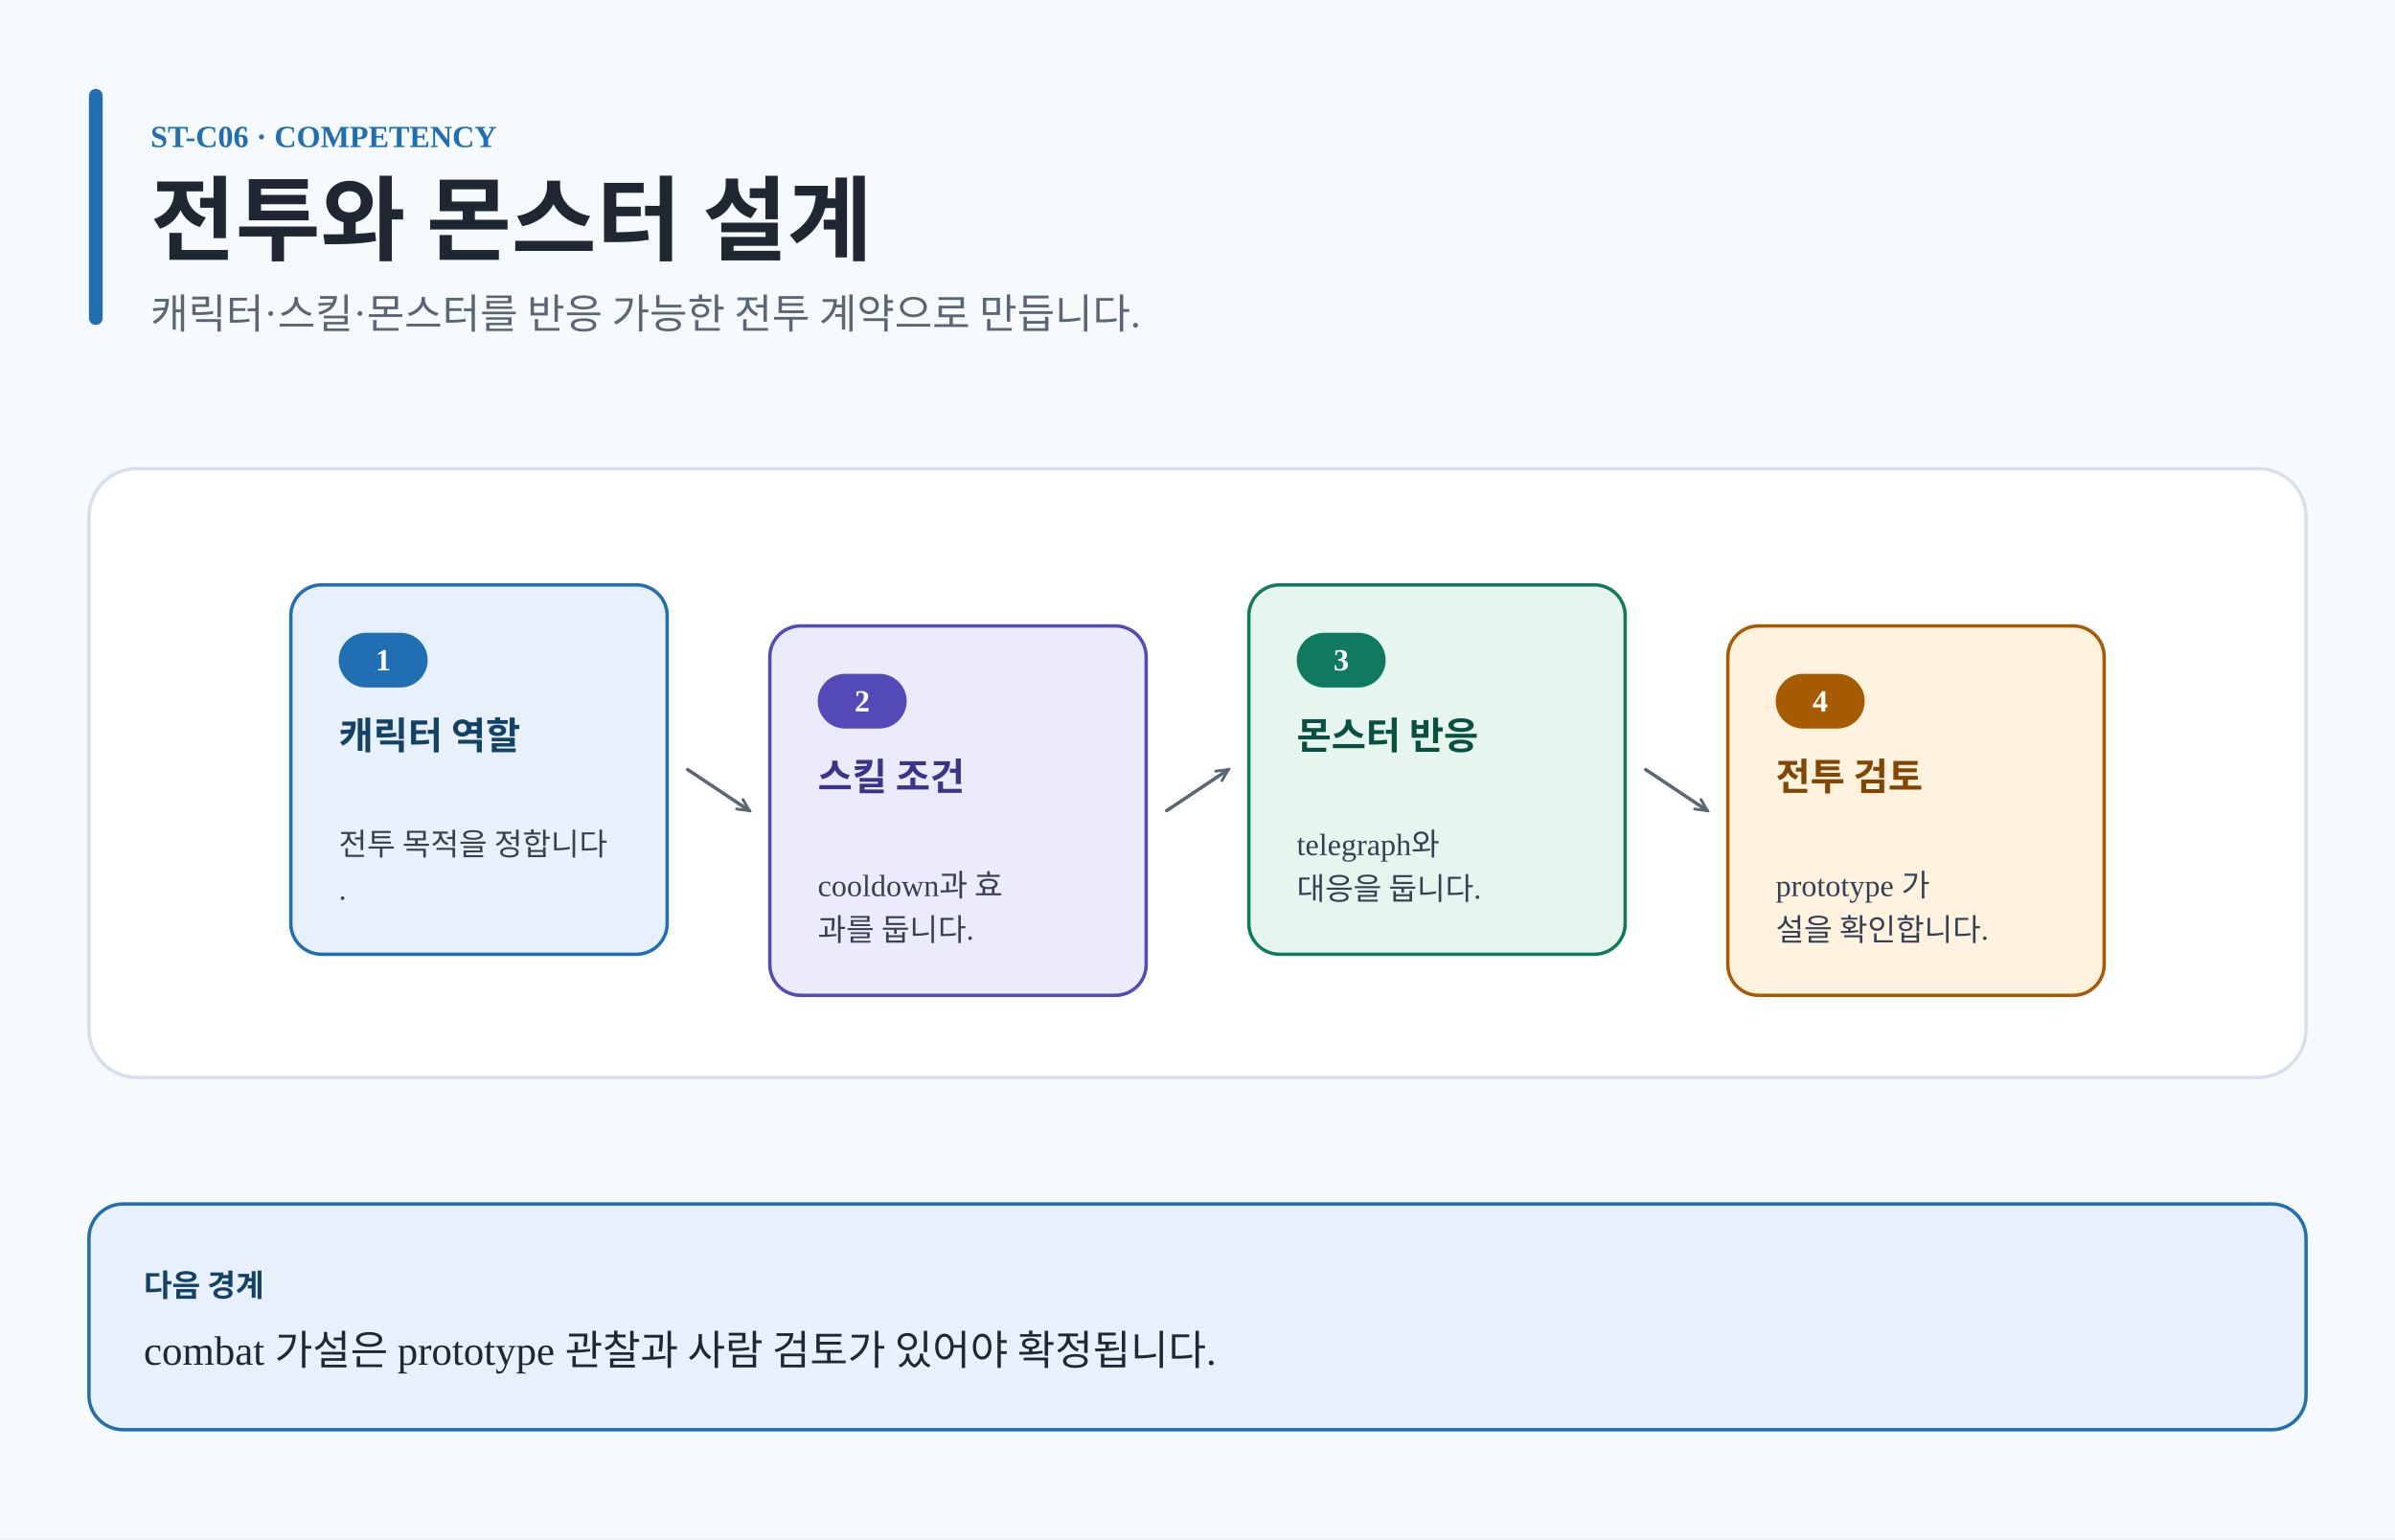
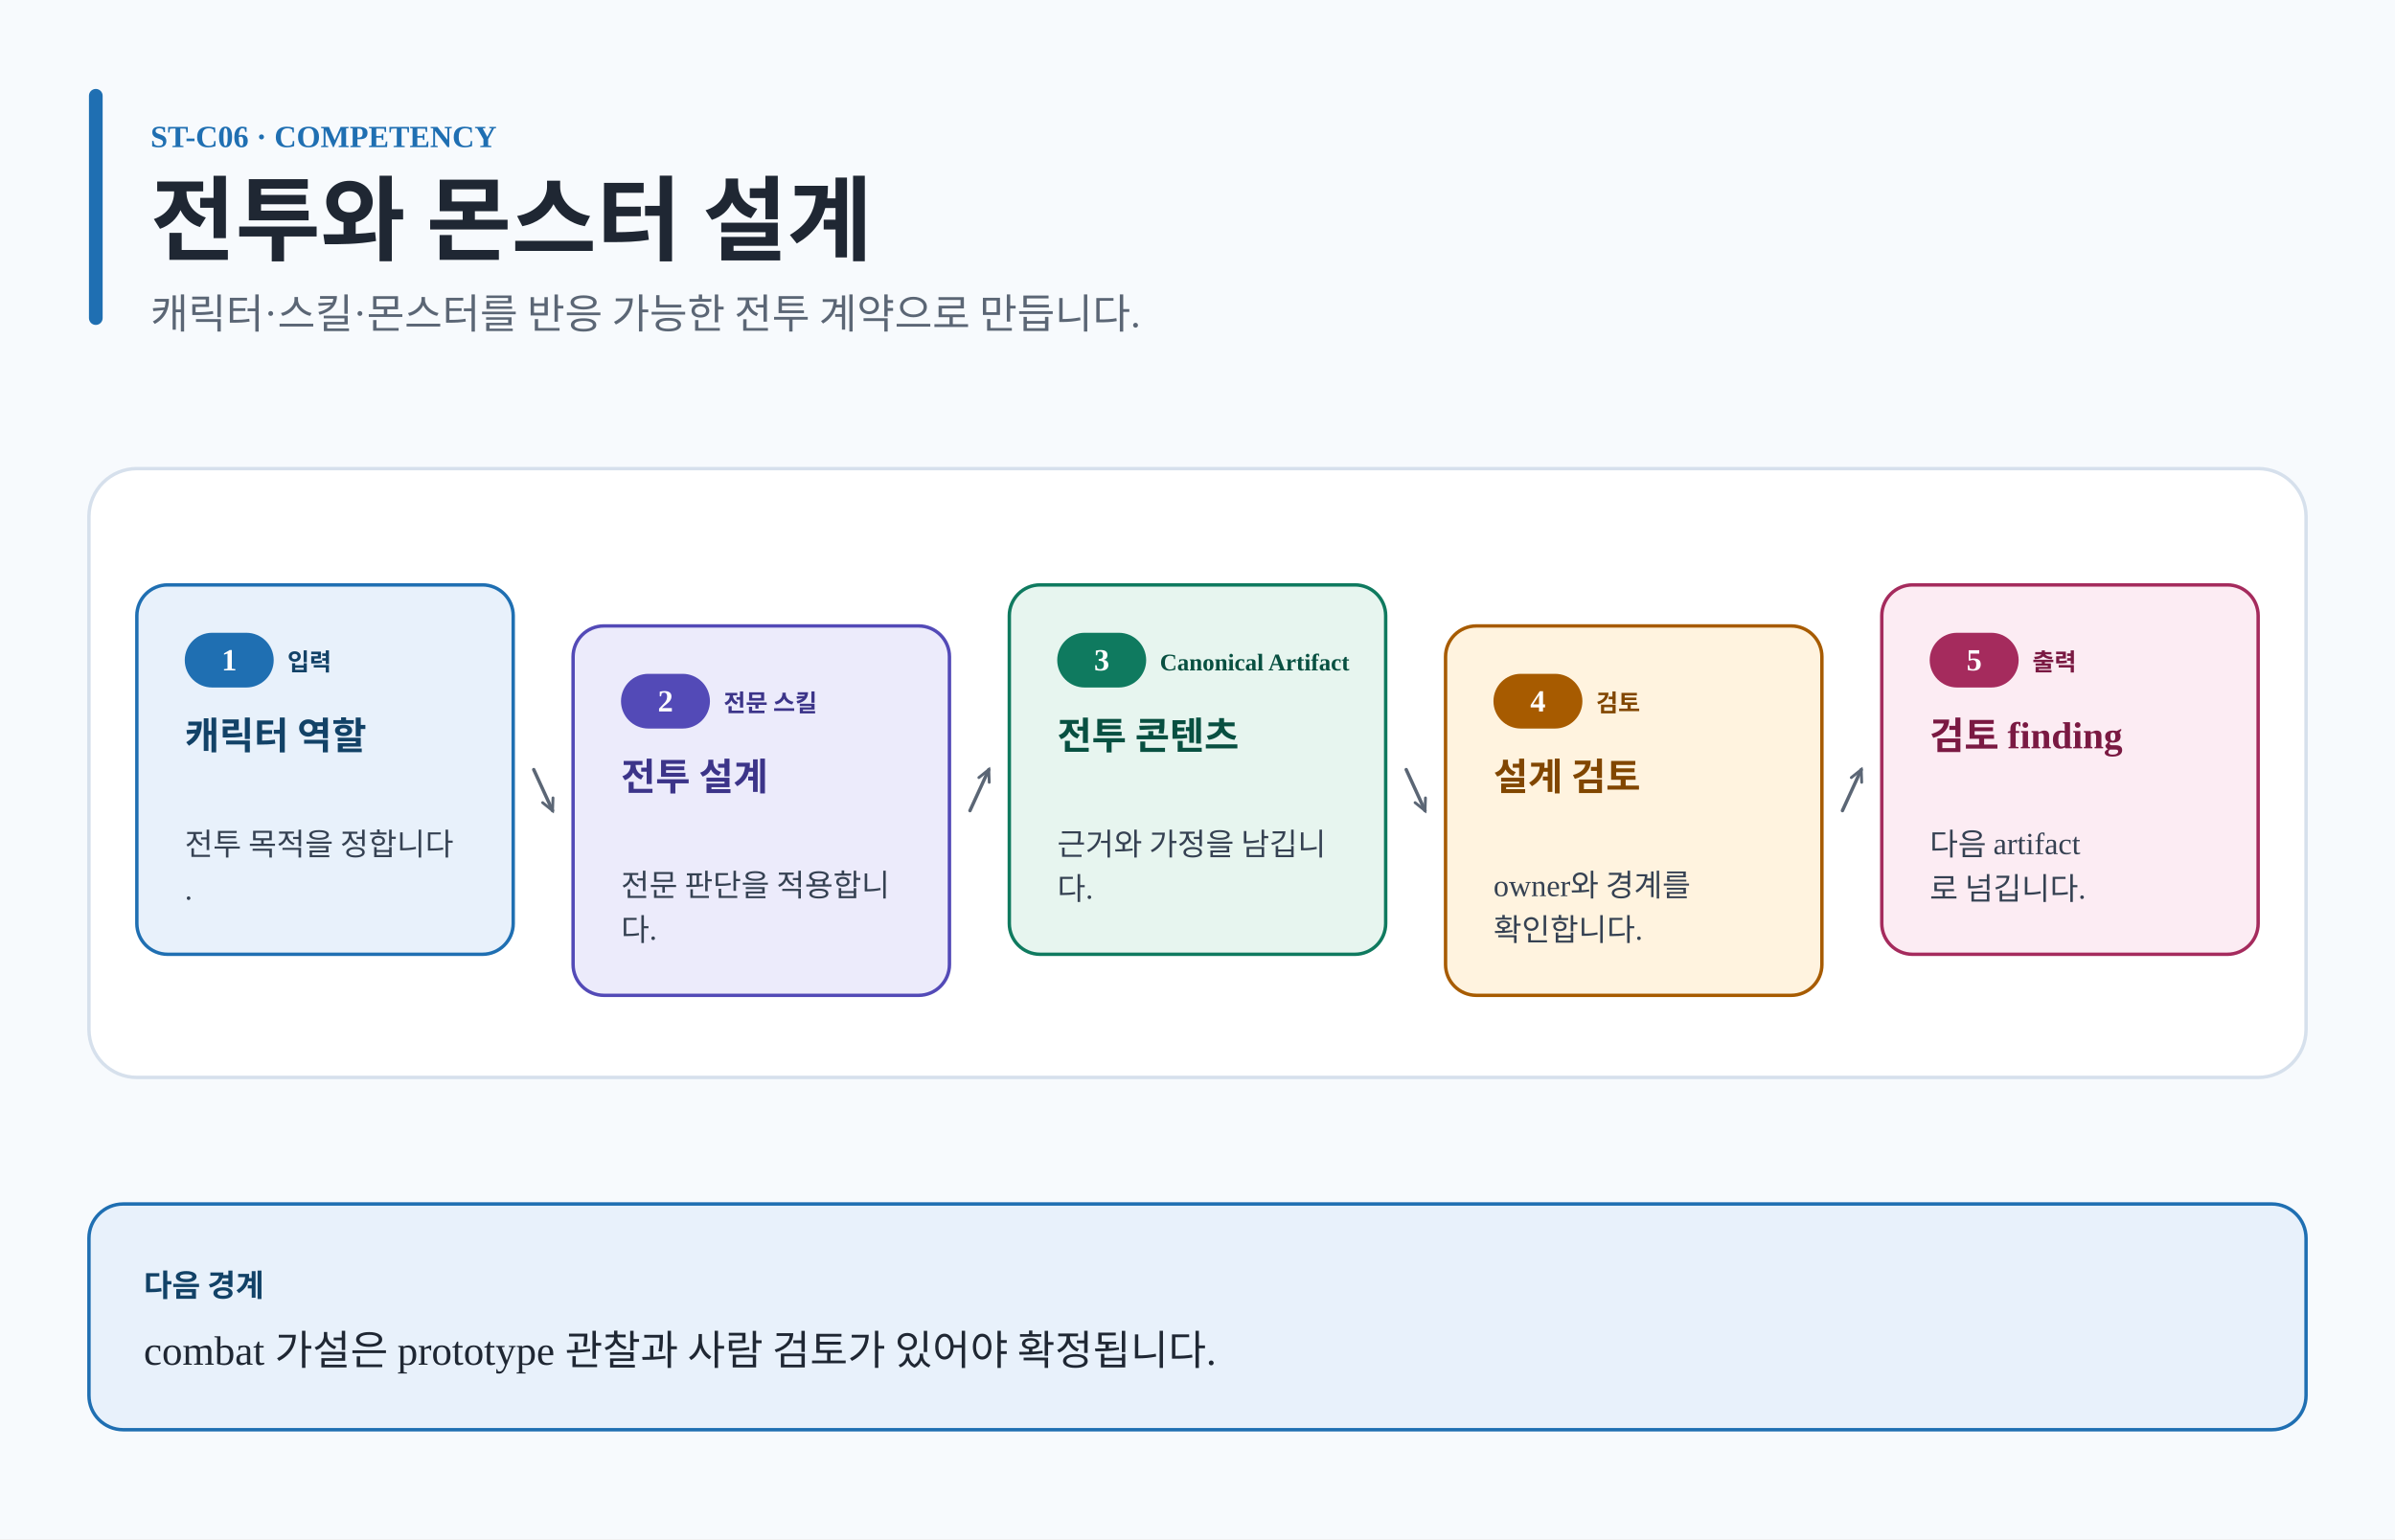
<svg xmlns="http://www.w3.org/2000/svg" viewBox="0 0 1400 900" width="1400" height="900" role="img" aria-label="캐릭터와 스킬 및 전투와 몬스터 설계의 흐름">
  <defs>
    <marker id="open-arrow" viewBox="0 0 12 12" refX="10" refY="6" markerWidth="10" markerHeight="10" markerUnits="userSpaceOnUse" orient="auto">
      <path d="M 2 2 L 10 6 L 2 10" fill="none" stroke="#5B6675" stroke-width="2" stroke-linecap="round" />
    </marker>
  </defs>
  <rect width="1400" height="900" fill="#F7FAFD" />
  <rect x="52" y="52" width="8" height="138" rx="4" fill="#1F6FB2" />
  <text x="88" y="86" fill="#1F6FB2" font-size="18" font-weight="700">ST-C06 · COMPETENCY</text>
  <text x="88" y="148" fill="#1F2733" font-size="54" font-weight="700">전투와 몬스터 설계</text>
  <text x="88" y="192" fill="#5B6675" font-size="24">캐릭터·스킬·몬스터를 반응 가능한 전투 계약으로 만듭니다.</text>
  <rect x="52" y="274" width="1296" height="356" rx="28" fill="#FFFFFF" stroke="#D6E0EC" stroke-width="2" />
-   <path d="M 402 450 L 438 474" fill="none" stroke="#5B6675" stroke-width="2" stroke-linecap="round" marker-end="url(#open-arrow)" />
-   <path d="M 682 474 L 718 450" fill="none" stroke="#5B6675" stroke-width="2" stroke-linecap="round" marker-end="url(#open-arrow)" />
-   <path d="M 962 450 L 998 474" fill="none" stroke="#5B6675" stroke-width="2" stroke-linecap="round" marker-end="url(#open-arrow)" />
+   <path d="M 312 450 L 323 474" fill="none" stroke="#5B6675" stroke-width="2" stroke-linecap="round" marker-end="url(#open-arrow)" />
+   <path d="M 567 474 L 578 450" fill="none" stroke="#5B6675" stroke-width="2" stroke-linecap="round" marker-end="url(#open-arrow)" />
+   <path d="M 822 450 L 833 474" fill="none" stroke="#5B6675" stroke-width="2" stroke-linecap="round" marker-end="url(#open-arrow)" />
+   <path d="M 1077 474 L 1088 450" fill="none" stroke="#5B6675" stroke-width="2" stroke-linecap="round" marker-end="url(#open-arrow)" />
  <g aria-label="읽기 순서 1: 캐릭터 역할">
-     <rect x="170" y="342" width="220" height="216" rx="18" fill="#E8F1FB" stroke="#1F6FB2" stroke-width="2" />
-     <rect x="198" y="370" width="52" height="32" rx="16" fill="#1F6FB2" />
-     <text x="224" y="392" text-anchor="middle" fill="#FFFFFF" font-size="18" font-weight="700">1</text>
-     <text x="198" y="438" fill="#124267" font-size="22" font-weight="700">캐릭터 역할</text>
-     <text x="198" y="500" fill="#354152" font-size="18" font-weight="400">전투 목적을 정합니다</text>
-     <text x="198" y="526" fill="#354152" font-size="18" font-weight="400">.</text>
+     <rect x="80" y="342" width="220" height="216" rx="18" fill="#E8F1FB" stroke="#1F6FB2" stroke-width="2" />
+     <rect x="108" y="370" width="52" height="32" rx="16" fill="#1F6FB2" />
+     <text x="134" y="392" text-anchor="middle" fill="#FFFFFF" font-size="18" font-weight="700">1</text>
+     <text x="168" y="392" fill="#124267" font-size="14" font-weight="700">입력</text>
+     <text x="108" y="438" fill="#124267" font-size="22" font-weight="700">캐릭터 역할</text>
+     <text x="108" y="500" fill="#354152" font-size="18" font-weight="400">전투 목적을 정합니다</text>
+     <text x="108" y="526" fill="#354152" font-size="18" font-weight="400">.</text>
  </g>
-   <g aria-label="읽기 순서 2: 스킬 조건">
-     <rect x="450" y="366" width="220" height="216" rx="18" fill="#ECEBFB" stroke="#534AB7" stroke-width="2" />
-     <rect x="478" y="394" width="52" height="32" rx="16" fill="#534AB7" />
-     <text x="504" y="416" text-anchor="middle" fill="#FFFFFF" font-size="18" font-weight="700">2</text>
-     <text x="478" y="462" fill="#3C3489" font-size="22" font-weight="700">스킬 조건</text>
-     <text x="478" y="524" fill="#354152" font-size="18" font-weight="400">cooldown과 효</text>
-     <text x="478" y="550" fill="#354152" font-size="18" font-weight="400">과를 둡니다.</text>
+   <g aria-label="읽기 순서 2: 전투 설계">
+     <rect x="335" y="366" width="220" height="216" rx="18" fill="#ECEBFB" stroke="#534AB7" stroke-width="2" />
+     <rect x="363" y="394" width="52" height="32" rx="16" fill="#534AB7" />
+     <text x="389" y="416" text-anchor="middle" fill="#FFFFFF" font-size="18" font-weight="700">2</text>
+     <text x="423" y="416" fill="#3C3489" font-size="14" font-weight="700">전문 스킬</text>
+     <text x="363" y="462" fill="#3C3489" font-size="22" font-weight="700">전투 설계</text>
+     <text x="363" y="524" fill="#354152" font-size="18" font-weight="400">전문 판단을 적용합니</text>
+     <text x="363" y="550" fill="#354152" font-size="18" font-weight="400">다.</text>
  </g>
-   <g aria-label="읽기 순서 3: 몬스터 반응">
-     <rect x="730" y="342" width="220" height="216" rx="18" fill="#E7F5EF" stroke="#0F7A5F" stroke-width="2" />
-     <rect x="758" y="370" width="52" height="32" rx="16" fill="#0F7A5F" />
-     <text x="784" y="392" text-anchor="middle" fill="#FFFFFF" font-size="18" font-weight="700">3</text>
-     <text x="758" y="438" fill="#085041" font-size="22" font-weight="700">몬스터 반응</text>
-     <text x="758" y="500" fill="#354152" font-size="18" font-weight="400">telegraph와 </text>
-     <text x="758" y="526" fill="#354152" font-size="18" font-weight="400">대응을 둡니다.</text>
+   <g aria-label="읽기 순서 3: 전투 콘텐츠">
+     <rect x="590" y="342" width="220" height="216" rx="18" fill="#E7F5EF" stroke="#0F7A5F" stroke-width="2" />
+     <rect x="618" y="370" width="52" height="32" rx="16" fill="#0F7A5F" />
+     <text x="644" y="392" text-anchor="middle" fill="#FFFFFF" font-size="18" font-weight="700">3</text>
+     <text x="678" y="392" fill="#085041" font-size="14" font-weight="700">Canonical Artifact</text>
+     <text x="618" y="438" fill="#085041" font-size="22" font-weight="700">전투 콘텐츠</text>
+     <text x="618" y="500" fill="#354152" font-size="18" font-weight="400">근거와 가정을 남깁니</text>
+     <text x="618" y="526" fill="#354152" font-size="18" font-weight="400">다.</text>
  </g>
-   <g aria-label="읽기 순서 4: 전투 검토">
-     <rect x="1010" y="366" width="220" height="216" rx="18" fill="#FFF3DF" stroke="#A75B00" stroke-width="2" />
-     <rect x="1038" y="394" width="52" height="32" rx="16" fill="#A75B00" />
-     <text x="1064" y="416" text-anchor="middle" fill="#FFFFFF" font-size="18" font-weight="700">4</text>
-     <text x="1038" y="462" fill="#814600" font-size="22" font-weight="700">전투 검토</text>
-     <text x="1038" y="524" fill="#354152" font-size="18" font-weight="400">prototype 가</text>
-     <text x="1038" y="550" fill="#354152" font-size="18" font-weight="400">설을 확인합니다.</text>
+   <g aria-label="읽기 순서 4: 설계 검토">
+     <rect x="845" y="366" width="220" height="216" rx="18" fill="#FFF3DF" stroke="#A75B00" stroke-width="2" />
+     <rect x="873" y="394" width="52" height="32" rx="16" fill="#A75B00" />
+     <text x="899" y="416" text-anchor="middle" fill="#FFFFFF" font-size="18" font-weight="700">4</text>
+     <text x="933" y="416" fill="#814600" font-size="14" font-weight="700">검토</text>
+     <text x="873" y="462" fill="#814600" font-size="22" font-weight="700">설계 검토</text>
+     <text x="873" y="524" fill="#354152" font-size="18" font-weight="400">owner와 경계를 </text>
+     <text x="873" y="550" fill="#354152" font-size="18" font-weight="400">확인합니다.</text>
+   </g>
+   <g aria-label="읽기 순서 5: 검토 finding">
+     <rect x="1100" y="342" width="220" height="216" rx="18" fill="#FCECF3" stroke="#A52B5D" stroke-width="2" />
+     <rect x="1128" y="370" width="52" height="32" rx="16" fill="#A52B5D" />
+     <text x="1154" y="392" text-anchor="middle" fill="#FFFFFF" font-size="18" font-weight="700">5</text>
+     <text x="1188" y="392" fill="#7A1942" font-size="14" font-weight="700">출력</text>
+     <text x="1128" y="438" fill="#7A1942" font-size="22" font-weight="700">검토 finding</text>
+     <text x="1128" y="500" fill="#354152" font-size="18" font-weight="400">다음 artifact</text>
+     <text x="1128" y="526" fill="#354152" font-size="18" font-weight="400">로 넘깁니다.</text>
  </g>
  <rect x="52" y="704" width="1296" height="132" rx="20" fill="#E8F1FB" stroke="#1F6FB2" stroke-width="2" />
  <text x="84" y="758" fill="#124267" font-size="18" font-weight="700">다음 경계</text>
  <text x="84" y="798" fill="#1F2733" font-size="24">combat 가설은 prototype 관찰과 사람 검토가 있어야 확정됩니다.</text>
</svg>
